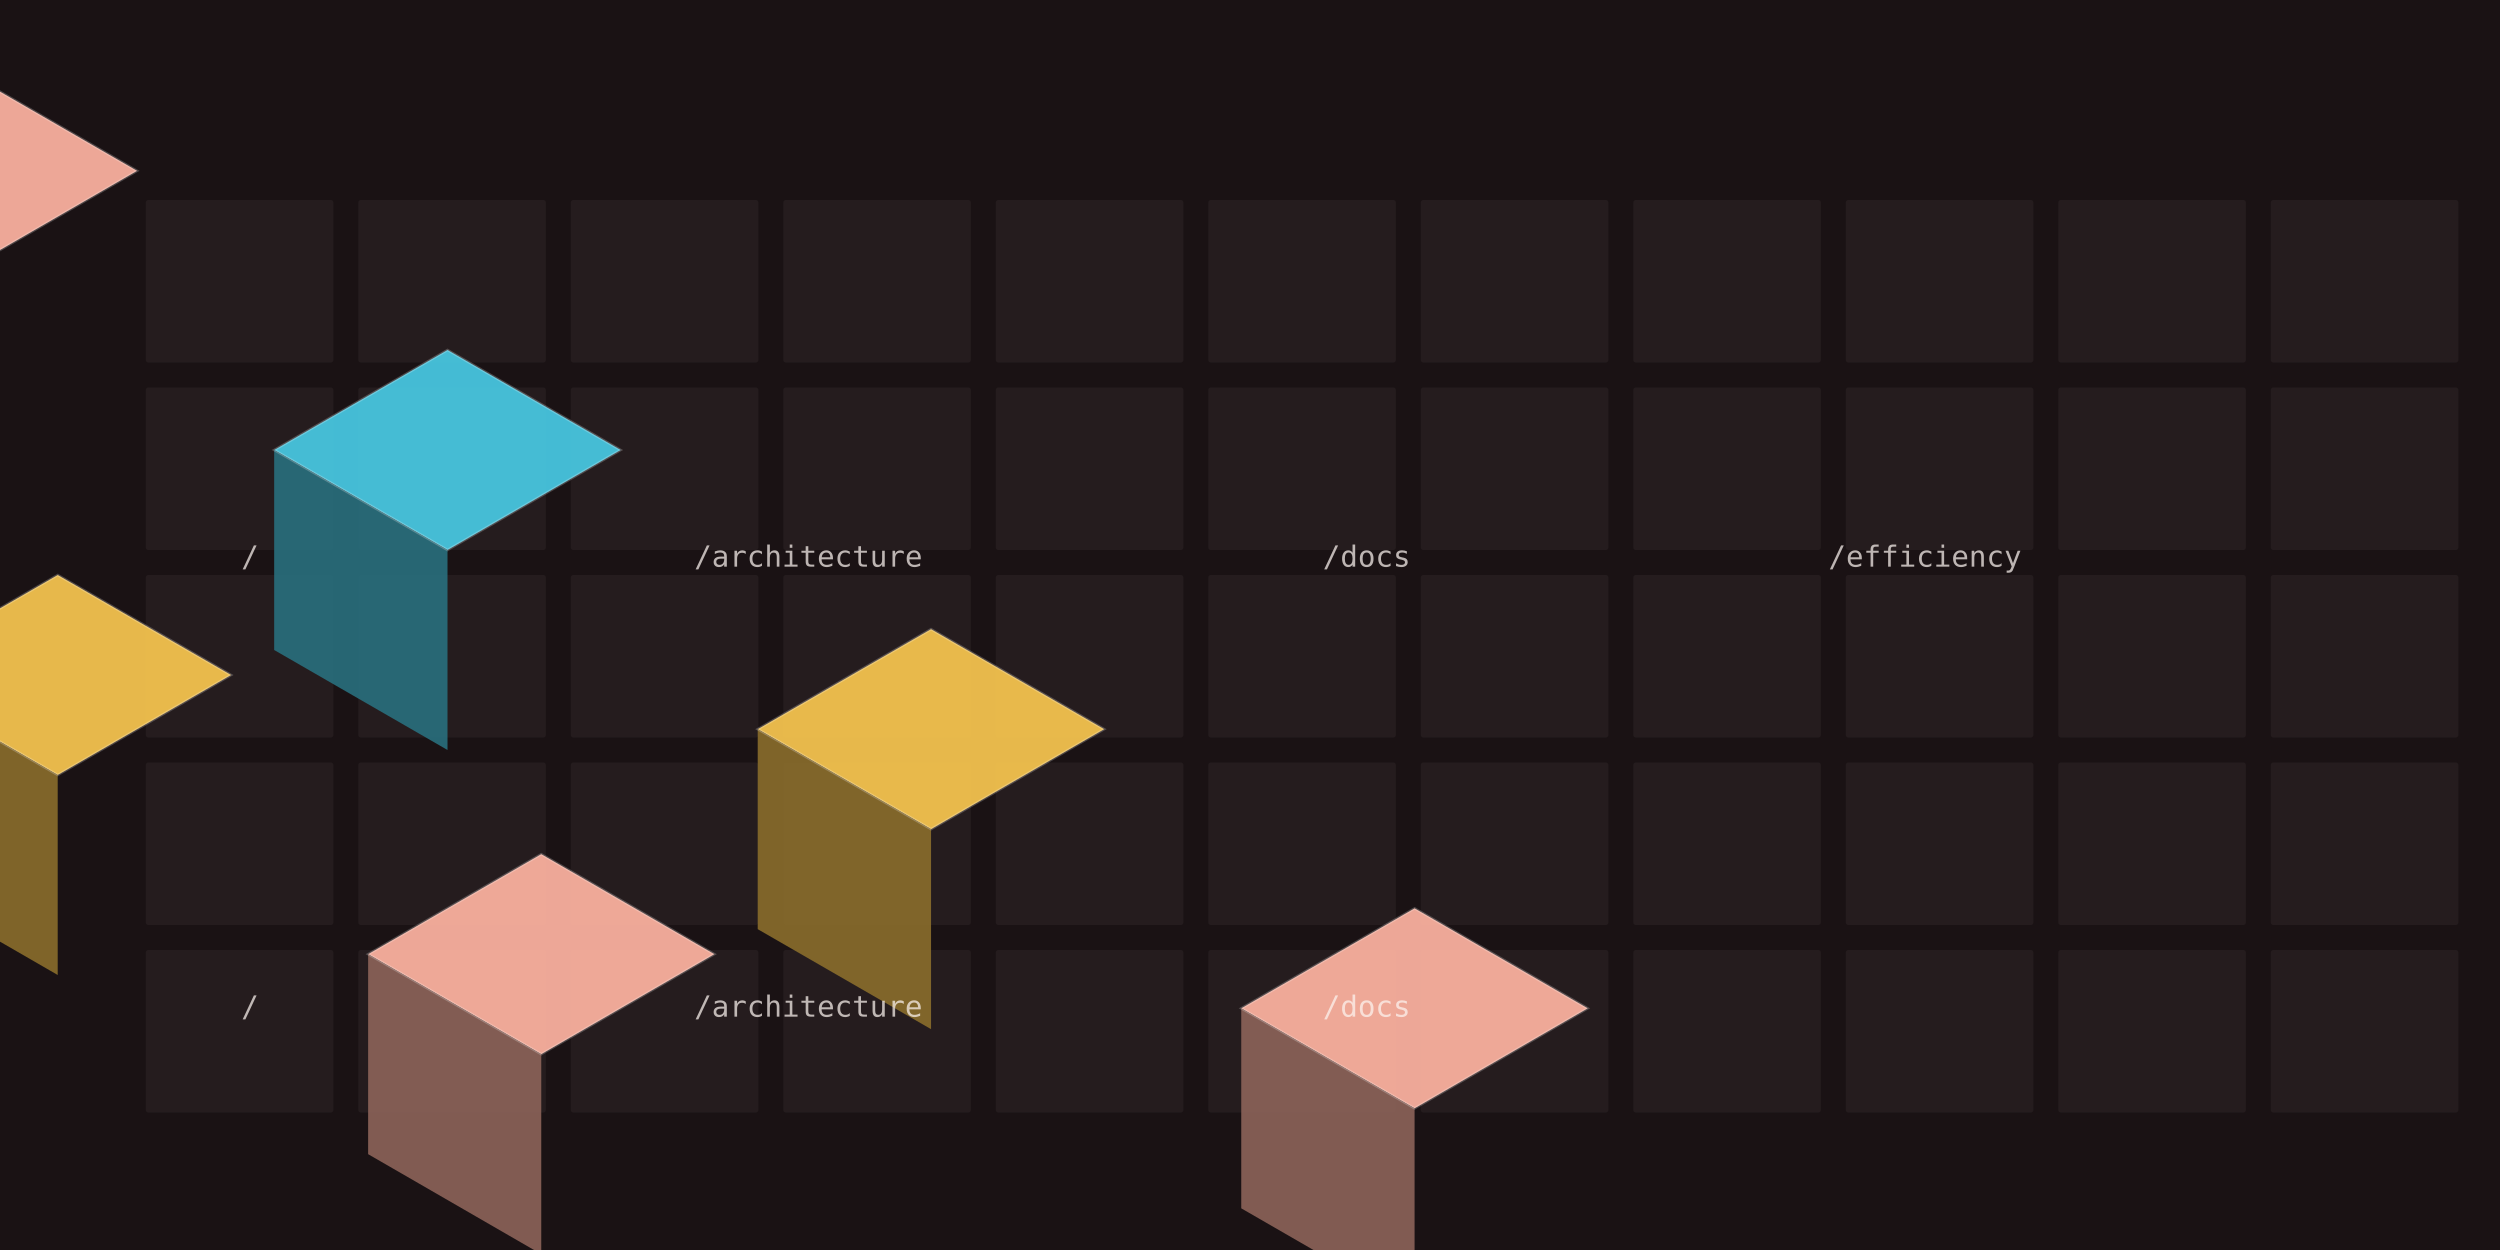
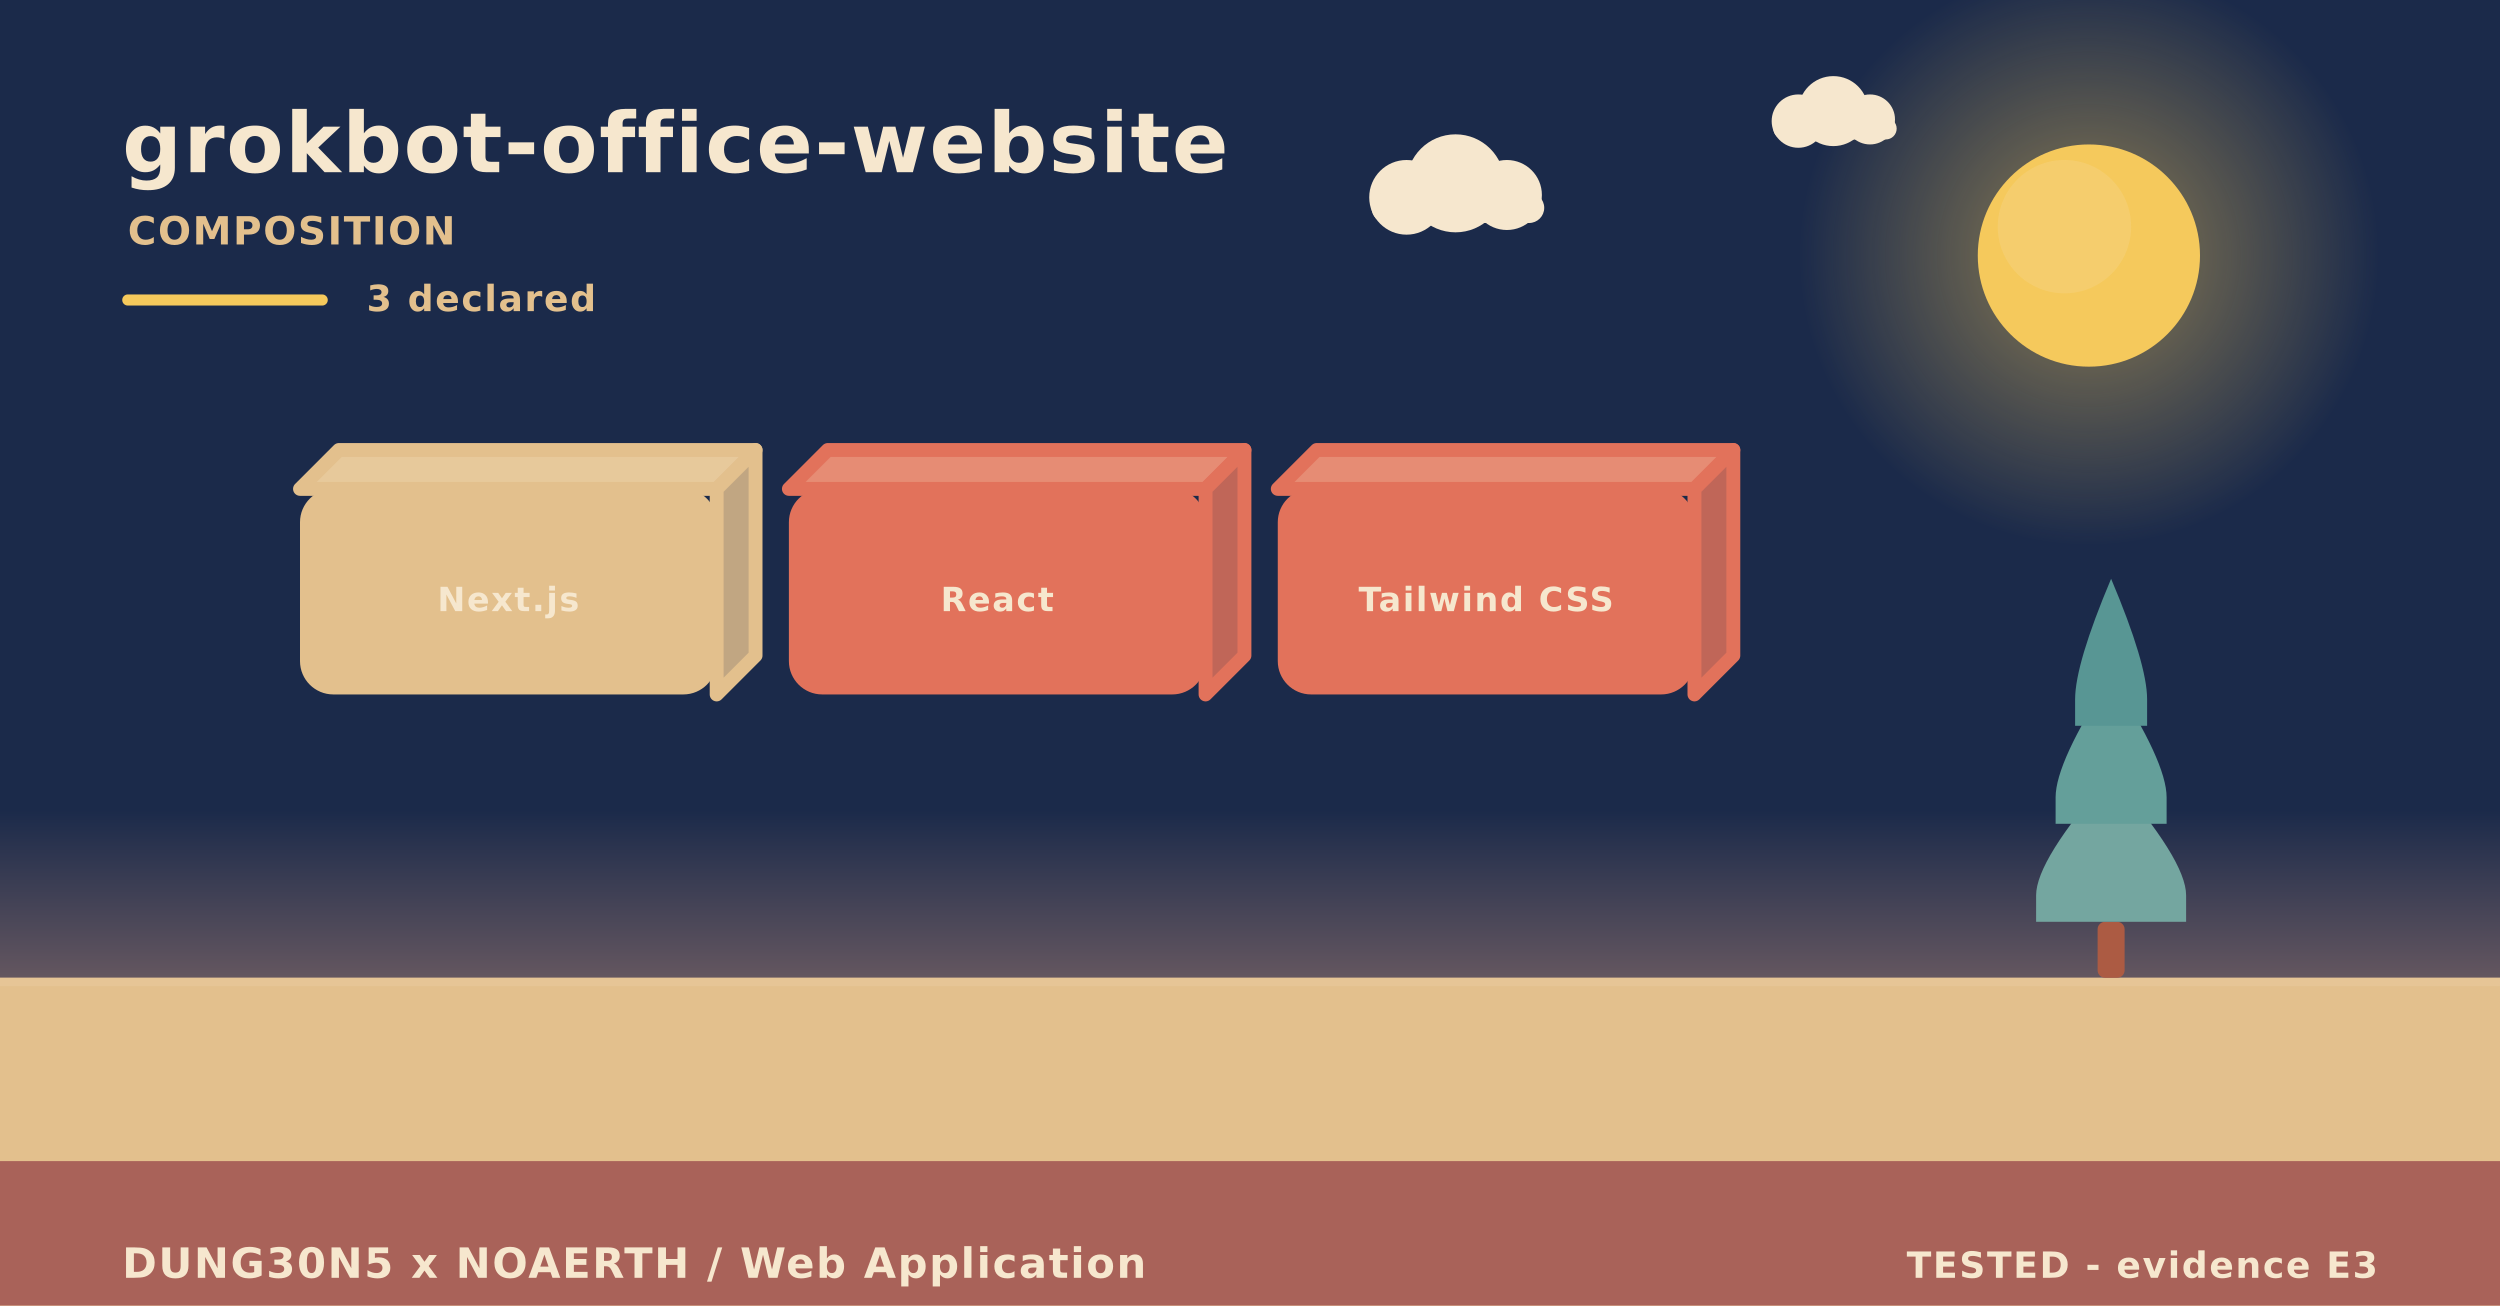
- <svg xmlns="http://www.w3.org/2000/svg" viewBox="0 0 1200 600" width="1200" height="600" role="img" aria-label="grokbot-office-website component map">
-   <rect width="1200" height="600" fill="#1a1214" />
-   <defs>
-     <linearGradient id="gc" x1="0" y1="0" x2="1" y2="1">
-       <stop offset="0%" stop-color="#ffb4a2" />
-       <stop offset="100%" stop-color="#48cae4" />
-     </linearGradient>
-   </defs>
-   <rect x="70.00" y="96.00" width="90.00" height="78.00" rx="1.20" fill="#fdf4f0" opacity="0.05" />
-   <rect x="172.00" y="96.00" width="90.00" height="78.00" rx="1.20" fill="#fdf4f0" opacity="0.05" />
-   <rect x="274.00" y="96.00" width="90.00" height="78.00" rx="1.20" fill="#fdf4f0" opacity="0.05" />
-   <rect x="376.00" y="96.00" width="90.00" height="78.00" rx="1.20" fill="#fdf4f0" opacity="0.05" />
-   <rect x="478.00" y="96.00" width="90.00" height="78.00" rx="1.20" fill="#fdf4f0" opacity="0.05" />
-   <rect x="580.00" y="96.00" width="90.00" height="78.00" rx="1.20" fill="#fdf4f0" opacity="0.05" />
-   <rect x="682.00" y="96.00" width="90.00" height="78.00" rx="1.20" fill="#fdf4f0" opacity="0.05" />
-   <rect x="784.00" y="96.00" width="90.00" height="78.00" rx="1.20" fill="#fdf4f0" opacity="0.05" />
-   <rect x="886.00" y="96.00" width="90.00" height="78.00" rx="1.20" fill="#fdf4f0" opacity="0.05" />
-   <rect x="988.00" y="96.00" width="90.00" height="78.00" rx="1.20" fill="#fdf4f0" opacity="0.05" />
-   <rect x="1090.00" y="96.00" width="90.00" height="78.00" rx="1.20" fill="#fdf4f0" opacity="0.05" />
-   <rect x="70.00" y="186.00" width="90.00" height="78.00" rx="1.20" fill="#fdf4f0" opacity="0.05" />
-   <rect x="172.00" y="186.00" width="90.00" height="78.00" rx="1.20" fill="#fdf4f0" opacity="0.05" />
-   <rect x="274.00" y="186.00" width="90.00" height="78.00" rx="1.20" fill="#fdf4f0" opacity="0.05" />
-   <rect x="376.00" y="186.00" width="90.00" height="78.00" rx="1.20" fill="#fdf4f0" opacity="0.05" />
-   <rect x="478.00" y="186.00" width="90.00" height="78.00" rx="1.20" fill="#fdf4f0" opacity="0.05" />
-   <rect x="580.00" y="186.00" width="90.00" height="78.00" rx="1.20" fill="#fdf4f0" opacity="0.05" />
-   <rect x="682.00" y="186.00" width="90.00" height="78.00" rx="1.20" fill="#fdf4f0" opacity="0.05" />
-   <rect x="784.00" y="186.00" width="90.00" height="78.00" rx="1.20" fill="#fdf4f0" opacity="0.05" />
-   <rect x="886.00" y="186.00" width="90.00" height="78.00" rx="1.20" fill="#fdf4f0" opacity="0.05" />
-   <rect x="988.00" y="186.00" width="90.00" height="78.00" rx="1.20" fill="#fdf4f0" opacity="0.05" />
-   <rect x="1090.00" y="186.00" width="90.00" height="78.00" rx="1.20" fill="#fdf4f0" opacity="0.05" />
-   <rect x="70.00" y="276.00" width="90.00" height="78.00" rx="1.20" fill="#fdf4f0" opacity="0.05" />
-   <rect x="172.00" y="276.00" width="90.00" height="78.00" rx="1.20" fill="#fdf4f0" opacity="0.05" />
-   <rect x="274.00" y="276.00" width="90.00" height="78.00" rx="1.20" fill="#fdf4f0" opacity="0.05" />
-   <rect x="376.00" y="276.00" width="90.00" height="78.00" rx="1.20" fill="#fdf4f0" opacity="0.05" />
-   <rect x="478.00" y="276.00" width="90.00" height="78.00" rx="1.20" fill="#fdf4f0" opacity="0.05" />
-   <rect x="580.00" y="276.00" width="90.00" height="78.00" rx="1.20" fill="#fdf4f0" opacity="0.05" />
-   <rect x="682.00" y="276.00" width="90.00" height="78.00" rx="1.20" fill="#fdf4f0" opacity="0.05" />
-   <rect x="784.00" y="276.00" width="90.00" height="78.00" rx="1.20" fill="#fdf4f0" opacity="0.05" />
-   <rect x="886.00" y="276.00" width="90.00" height="78.00" rx="1.20" fill="#fdf4f0" opacity="0.05" />
-   <rect x="988.00" y="276.00" width="90.00" height="78.00" rx="1.20" fill="#fdf4f0" opacity="0.05" />
-   <rect x="1090.00" y="276.00" width="90.00" height="78.00" rx="1.20" fill="#fdf4f0" opacity="0.05" />
-   <rect x="70.00" y="366.00" width="90.00" height="78.00" rx="1.20" fill="#fdf4f0" opacity="0.05" />
-   <rect x="172.00" y="366.00" width="90.00" height="78.00" rx="1.20" fill="#fdf4f0" opacity="0.05" />
-   <rect x="274.00" y="366.00" width="90.00" height="78.00" rx="1.20" fill="#fdf4f0" opacity="0.05" />
-   <rect x="376.00" y="366.00" width="90.00" height="78.00" rx="1.20" fill="#fdf4f0" opacity="0.05" />
-   <rect x="478.00" y="366.00" width="90.00" height="78.00" rx="1.20" fill="#fdf4f0" opacity="0.05" />
-   <rect x="580.00" y="366.00" width="90.00" height="78.00" rx="1.20" fill="#fdf4f0" opacity="0.05" />
-   <rect x="682.00" y="366.00" width="90.00" height="78.00" rx="1.20" fill="#fdf4f0" opacity="0.05" />
-   <rect x="784.00" y="366.00" width="90.00" height="78.00" rx="1.20" fill="#fdf4f0" opacity="0.05" />
-   <rect x="886.00" y="366.00" width="90.00" height="78.00" rx="1.20" fill="#fdf4f0" opacity="0.05" />
-   <rect x="988.00" y="366.00" width="90.00" height="78.00" rx="1.20" fill="#fdf4f0" opacity="0.05" />
-   <rect x="1090.00" y="366.00" width="90.00" height="78.00" rx="1.20" fill="#fdf4f0" opacity="0.05" />
-   <rect x="70.00" y="456.00" width="90.00" height="78.00" rx="1.20" fill="#fdf4f0" opacity="0.05" />
-   <rect x="172.00" y="456.00" width="90.00" height="78.00" rx="1.20" fill="#fdf4f0" opacity="0.05" />
-   <rect x="274.00" y="456.00" width="90.00" height="78.00" rx="1.20" fill="#fdf4f0" opacity="0.05" />
-   <rect x="376.00" y="456.00" width="90.00" height="78.00" rx="1.20" fill="#fdf4f0" opacity="0.05" />
-   <rect x="478.00" y="456.00" width="90.00" height="78.00" rx="1.20" fill="#fdf4f0" opacity="0.05" />
-   <rect x="580.00" y="456.00" width="90.00" height="78.00" rx="1.20" fill="#fdf4f0" opacity="0.05" />
-   <rect x="682.00" y="456.00" width="90.00" height="78.00" rx="1.20" fill="#fdf4f0" opacity="0.05" />
-   <rect x="784.00" y="456.00" width="90.00" height="78.00" rx="1.20" fill="#fdf4f0" opacity="0.05" />
-   <rect x="886.00" y="456.00" width="90.00" height="78.00" rx="1.20" fill="#fdf4f0" opacity="0.05" />
-   <rect x="988.00" y="456.00" width="90.00" height="78.00" rx="1.20" fill="#fdf4f0" opacity="0.05" />
-   <rect x="1090.00" y="456.00" width="90.00" height="78.00" rx="1.20" fill="#fdf4f0" opacity="0.05" />
-   <g transform="rotate(0 120 140)">
-     <polygon points="-17.3,34.0 65.8,82.0 -17.3,130.0 -100.5,82.0" fill="#ffb4a2" opacity="0.92" />
-     <polygon points="-100.5,82.0 -17.3,130.0 -17.3,226.0 -100.5,178.0" fill="#8c6359" opacity="0.9" />
-     <polygon points="-17.3,34.0 65.8,82.0 -17.3,130.0 -100.5,82.0" fill="none" stroke="rgba(255,255,255,0.220)" stroke-width="1.2" />
+ <svg xmlns="http://www.w3.org/2000/svg" width="900" height="470" viewBox="0 0 900 470" role="img" aria-label="grokbot-office-website - how it is composed">
+   <linearGradient id="skyc" x1="0" y1="0" x2="0" y2="1">
+     <stop offset="0" stop-color="#1b2a4a" />
+     <stop offset="0.62" stop-color="#1b2a4a" />
+     <stop offset="1" stop-color="#f3ad8a" />
+   </linearGradient>
+   <rect width="900" height="470" fill="url(#skyc)" />
+   <radialGradient id="sunc">
+     <stop offset="0.35" stop-color="#f5c95c" stop-opacity="0.34" />
+     <stop offset="1" stop-color="#f5c95c" stop-opacity="0" />
+   </radialGradient>
+   <circle cx="752" cy="92" r="104" fill="url(#sunc)" />
+   <circle cx="752" cy="92" r="40" fill="#f5c95c" />
+   <circle cx="743.2" cy="81.6" r="24" fill="#f5d27e" opacity="0.5" />
+   <g>
+     <circle cx="524" cy="66" r="17.64" fill="#f6e7ce" />
+     <circle cx="506.36" cy="71.04" r="13.44" fill="#f6e7ce" />
+     <circle cx="542.48" cy="70.2" r="12.6" fill="#f6e7ce" />
+     <rect x="493.76" y="69.36" width="62.16" height="10.92" rx="5.46" fill="#f6e7ce" />
  </g>
-   <text x="120" y="272" font-family="ui-monospace,Menlo,monospace" font-size="14" fill="rgba(253,244,240,0.720)" text-anchor="middle">/</text>
-   <g transform="rotate(0 388 140)">
-     <polygon points="214.8,168.0 297.9,216.0 214.8,264.0 131.6,216.0" fill="#48cae4" opacity="0.92" />
-     <polygon points="131.6,216.0 214.8,264.0 214.8,360.0 131.6,312.0" fill="#286f7d" opacity="0.9" />
-     <polygon points="214.8,168.0 297.9,216.0 214.8,264.0 131.6,216.0" fill="none" stroke="rgba(255,255,255,0.220)" stroke-width="1.2" />
+   <g>
+     <circle cx="660" cy="40" r="12.6" fill="#f6e7ce" />
+     <circle cx="647.4" cy="43.6" r="9.6" fill="#f6e7ce" />
+     <circle cx="673.2" cy="43" r="9" fill="#f6e7ce" />
+     <rect x="638.4" y="42.4" width="44.4" height="7.8" rx="3.9" fill="#f6e7ce" />
  </g>
-   <text x="388" y="272" font-family="ui-monospace,Menlo,monospace" font-size="14" fill="rgba(253,244,240,0.720)" text-anchor="middle">/architecture</text>
-   <g transform="rotate(0 656 140)">
-     <polygon points="446.9,302.0 530.0,350.0 446.9,398.0 363.7,350.0" fill="#f9c74f" opacity="0.92" />
-     <polygon points="363.7,350.0 446.9,398.0 446.9,494.0 363.7,446.0" fill="#896d2b" opacity="0.9" />
-     <polygon points="446.9,302.0 530.0,350.0 446.9,398.0 363.7,350.0" fill="none" stroke="rgba(255,255,255,0.220)" stroke-width="1.2" />
-   </g>
-   <text x="656" y="272" font-family="ui-monospace,Menlo,monospace" font-size="14" fill="rgba(253,244,240,0.720)" text-anchor="middle">/docs</text>
-   <g transform="rotate(0 924 140)">
-     <polygon points="679.0,436.0 762.1,484.0 679.0,532.0 595.8,484.0" fill="#ffb4a2" opacity="0.92" />
-     <polygon points="595.8,484.0 679.0,532.0 679.0,628.0 595.8,580.0" fill="#8c6359" opacity="0.9" />
-     <polygon points="679.0,436.0 762.1,484.0 679.0,532.0 595.8,484.0" fill="none" stroke="rgba(255,255,255,0.220)" stroke-width="1.2" />
-   </g>
-   <text x="924" y="272" font-family="ui-monospace,Menlo,monospace" font-size="14" fill="rgba(253,244,240,0.720)" text-anchor="middle">/efficiency</text>
-   <g transform="rotate(0 120 356)">
-     <polygon points="-204.4,142.0 -121.2,190.0 -204.4,238.0 -287.5,190.0" fill="#48cae4" opacity="0.92" />
-     <polygon points="-287.5,190.0 -204.4,238.0 -204.4,334.0 -287.5,286.0" fill="#286f7d" opacity="0.9" />
-     <polygon points="-204.4,142.0 -121.2,190.0 -204.4,238.0 -287.5,190.0" fill="none" stroke="rgba(255,255,255,0.220)" stroke-width="1.2" />
-   </g>
-   <text x="120" y="488" font-family="ui-monospace,Menlo,monospace" font-size="14" fill="rgba(253,244,240,0.720)" text-anchor="middle">/</text>
-   <g transform="rotate(0 388 356)">
-     <polygon points="27.7,276.0 110.9,324.0 27.7,372.0 -55.4,324.0" fill="#f9c74f" opacity="0.92" />
-     <polygon points="-55.4,324.0 27.7,372.0 27.7,468.0 -55.4,420.0" fill="#896d2b" opacity="0.9" />
-     <polygon points="27.7,276.0 110.9,324.0 27.7,372.0 -55.4,324.0" fill="none" stroke="rgba(255,255,255,0.220)" stroke-width="1.2" />
-   </g>
-   <text x="388" y="488" font-family="ui-monospace,Menlo,monospace" font-size="14" fill="rgba(253,244,240,0.720)" text-anchor="middle">/architecture</text>
-   <g transform="rotate(0 656 356)">
-     <polygon points="259.8,410.0 342.9,458.0 259.8,506.0 176.7,458.0" fill="#ffb4a2" opacity="0.92" />
-     <polygon points="176.7,458.0 259.8,506.0 259.8,602.0 176.7,554.0" fill="#8c6359" opacity="0.9" />
-     <polygon points="259.8,410.0 342.9,458.0 259.8,506.0 176.7,458.0" fill="none" stroke="rgba(255,255,255,0.220)" stroke-width="1.2" />
-   </g>
-   <text x="656" y="488" font-family="ui-monospace,Menlo,monospace" font-size="14" fill="rgba(253,244,240,0.720)" text-anchor="middle">/docs</text>
+   <rect x="0" y="352" width="900" height="118" fill="#e3c08d" />
+   <rect x="0" y="352" width="900" height="3" fill="#e6c596" />
+   <text x="44" y="62" font-family="Verdana,DejaVu Sans,sans-serif" font-size="30" font-weight="700" letter-spacing="0.6" fill="#f6e7ce" text-anchor="start">grokbot-office-website</text>
+   <text x="46" y="88" font-family="Verdana,DejaVu Sans,sans-serif" font-size="14" font-weight="700" letter-spacing="0.6" fill="#e3c08d" text-anchor="start">COMPOSITION</text>
+   <rect x="44" y="106" width="74" height="4" rx="2" fill="#f5c95c" />
+   <text x="132" y="112" font-family="Verdana,DejaVu Sans,sans-serif" font-size="13" font-weight="700" letter-spacing="0.6" fill="#e3c08d" text-anchor="start">3 declared</text>
+   <path d="M108,176 L258,176 L272,162 L122,162 Z" fill="#e7c99b" stroke="#e3c08d" stroke-width="5" stroke-linejoin="round" />
+   <path d="M258,176 L272,162 L272,236 L258,250 Z" fill="#c1a682" stroke="#e3c08d" stroke-width="5" stroke-linejoin="round" />
+   <rect x="108" y="176" width="150" height="74" rx="12" fill="#e3c08d" />
+   <text x="183" y="220" font-family="Verdana,DejaVu Sans,sans-serif" font-size="12" font-weight="700" letter-spacing="0.6" fill="#f6e7ce" text-anchor="middle">Next.js</text>
+   <path d="M284,176 L434,176 L448,162 L298,162 Z" fill="#e68c74" stroke="#e2725b" stroke-width="5" stroke-linejoin="round" />
+   <path d="M434,176 L448,162 L448,236 L434,250 Z" fill="#c06658" stroke="#e2725b" stroke-width="5" stroke-linejoin="round" />
+   <rect x="284" y="176" width="150" height="74" rx="12" fill="#e2725b" />
+   <text x="359" y="220" font-family="Verdana,DejaVu Sans,sans-serif" font-size="12" font-weight="700" letter-spacing="0.6" fill="#f6e7ce" text-anchor="middle">React</text>
+   <path d="M460,176 L610,176 L624,162 L474,162 Z" fill="#e68c74" stroke="#e2725b" stroke-width="5" stroke-linejoin="round" />
+   <path d="M610,176 L624,162 L624,236 L610,250 Z" fill="#c06658" stroke="#e2725b" stroke-width="5" stroke-linejoin="round" />
+   <rect x="460" y="176" width="150" height="74" rx="12" fill="#e2725b" />
+   <text x="535" y="220" font-family="Verdana,DejaVu Sans,sans-serif" font-size="12" font-weight="700" letter-spacing="0.6" fill="#f6e7ce" text-anchor="middle">Tailwind CSS</text>
+   <rect x="755.14" y="331.84" width="9.72" height="20.16" rx="2.7" fill="#ac5b43" />
+   <path d="M760,278.92 Q733,309.61 733,322.31 Q733,331.84 733,331.84 L787,331.84 Q787,331.84 787,322.31 Q787,309.61 760,278.92 Z" fill="#74a6a0" />
+   <path d="M760,243.64 Q740.02,274.33 740.02,287.03 Q740.02,296.56 740.02,296.56 L779.98,296.56 Q779.98,296.56 779.98,287.03 Q779.98,274.33 760,243.64 Z" fill="#649f9a" />
+   <path d="M760,208.36 Q747.04,239.05 747.04,251.75 Q747.04,261.28 747.04,261.28 L772.96,261.28 Q772.96,261.28 772.96,251.75 Q772.96,239.05 760,208.36 Z" fill="#589694" />
+   <rect x="0" y="418" width="900" height="52" rx="0" fill="#a65c56" opacity="0.94" />
+   <text x="44" y="460" font-family="Verdana,DejaVu Sans,sans-serif" font-size="15" font-weight="700" letter-spacing="0.6" fill="#f6e7ce" text-anchor="start">DUNG30N5 x NOAERTH  /  Web Application</text>
+   <text x="856" y="460" font-family="Verdana,DejaVu Sans,sans-serif" font-size="13" font-weight="700" letter-spacing="0.6" fill="#f6e7ce" text-anchor="end">TESTED  -  evidence E3</text>
</svg>
